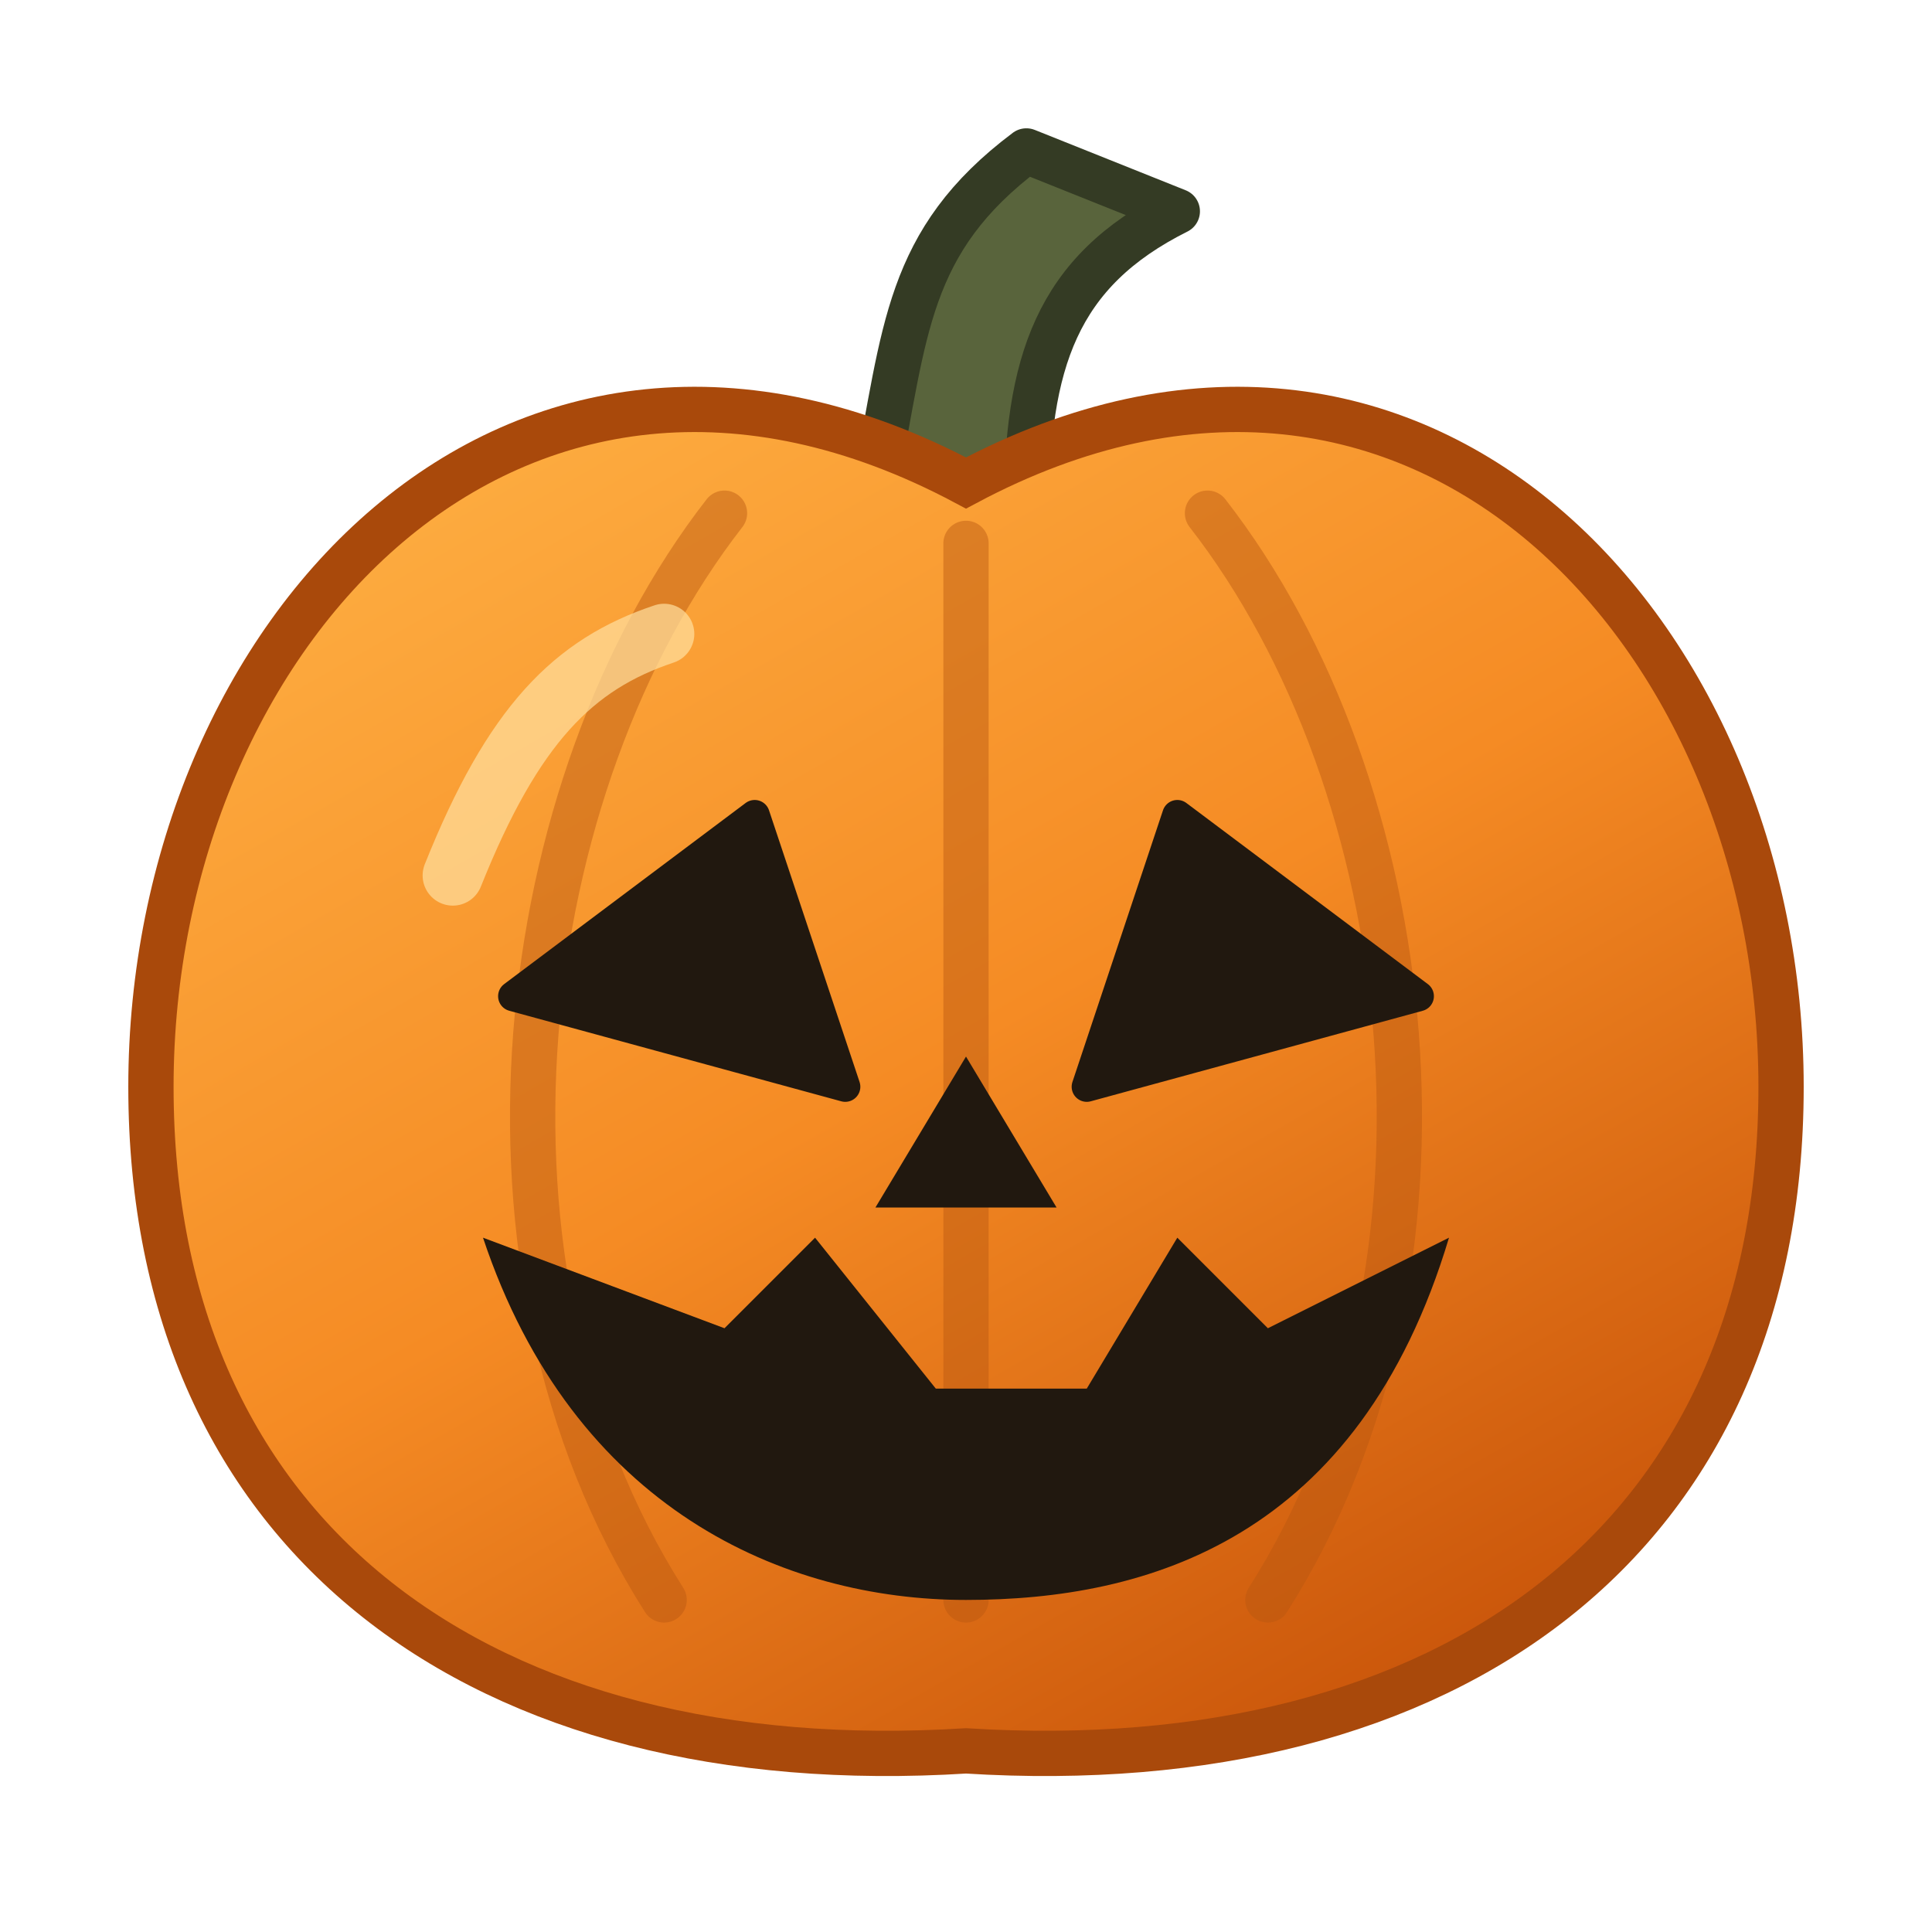
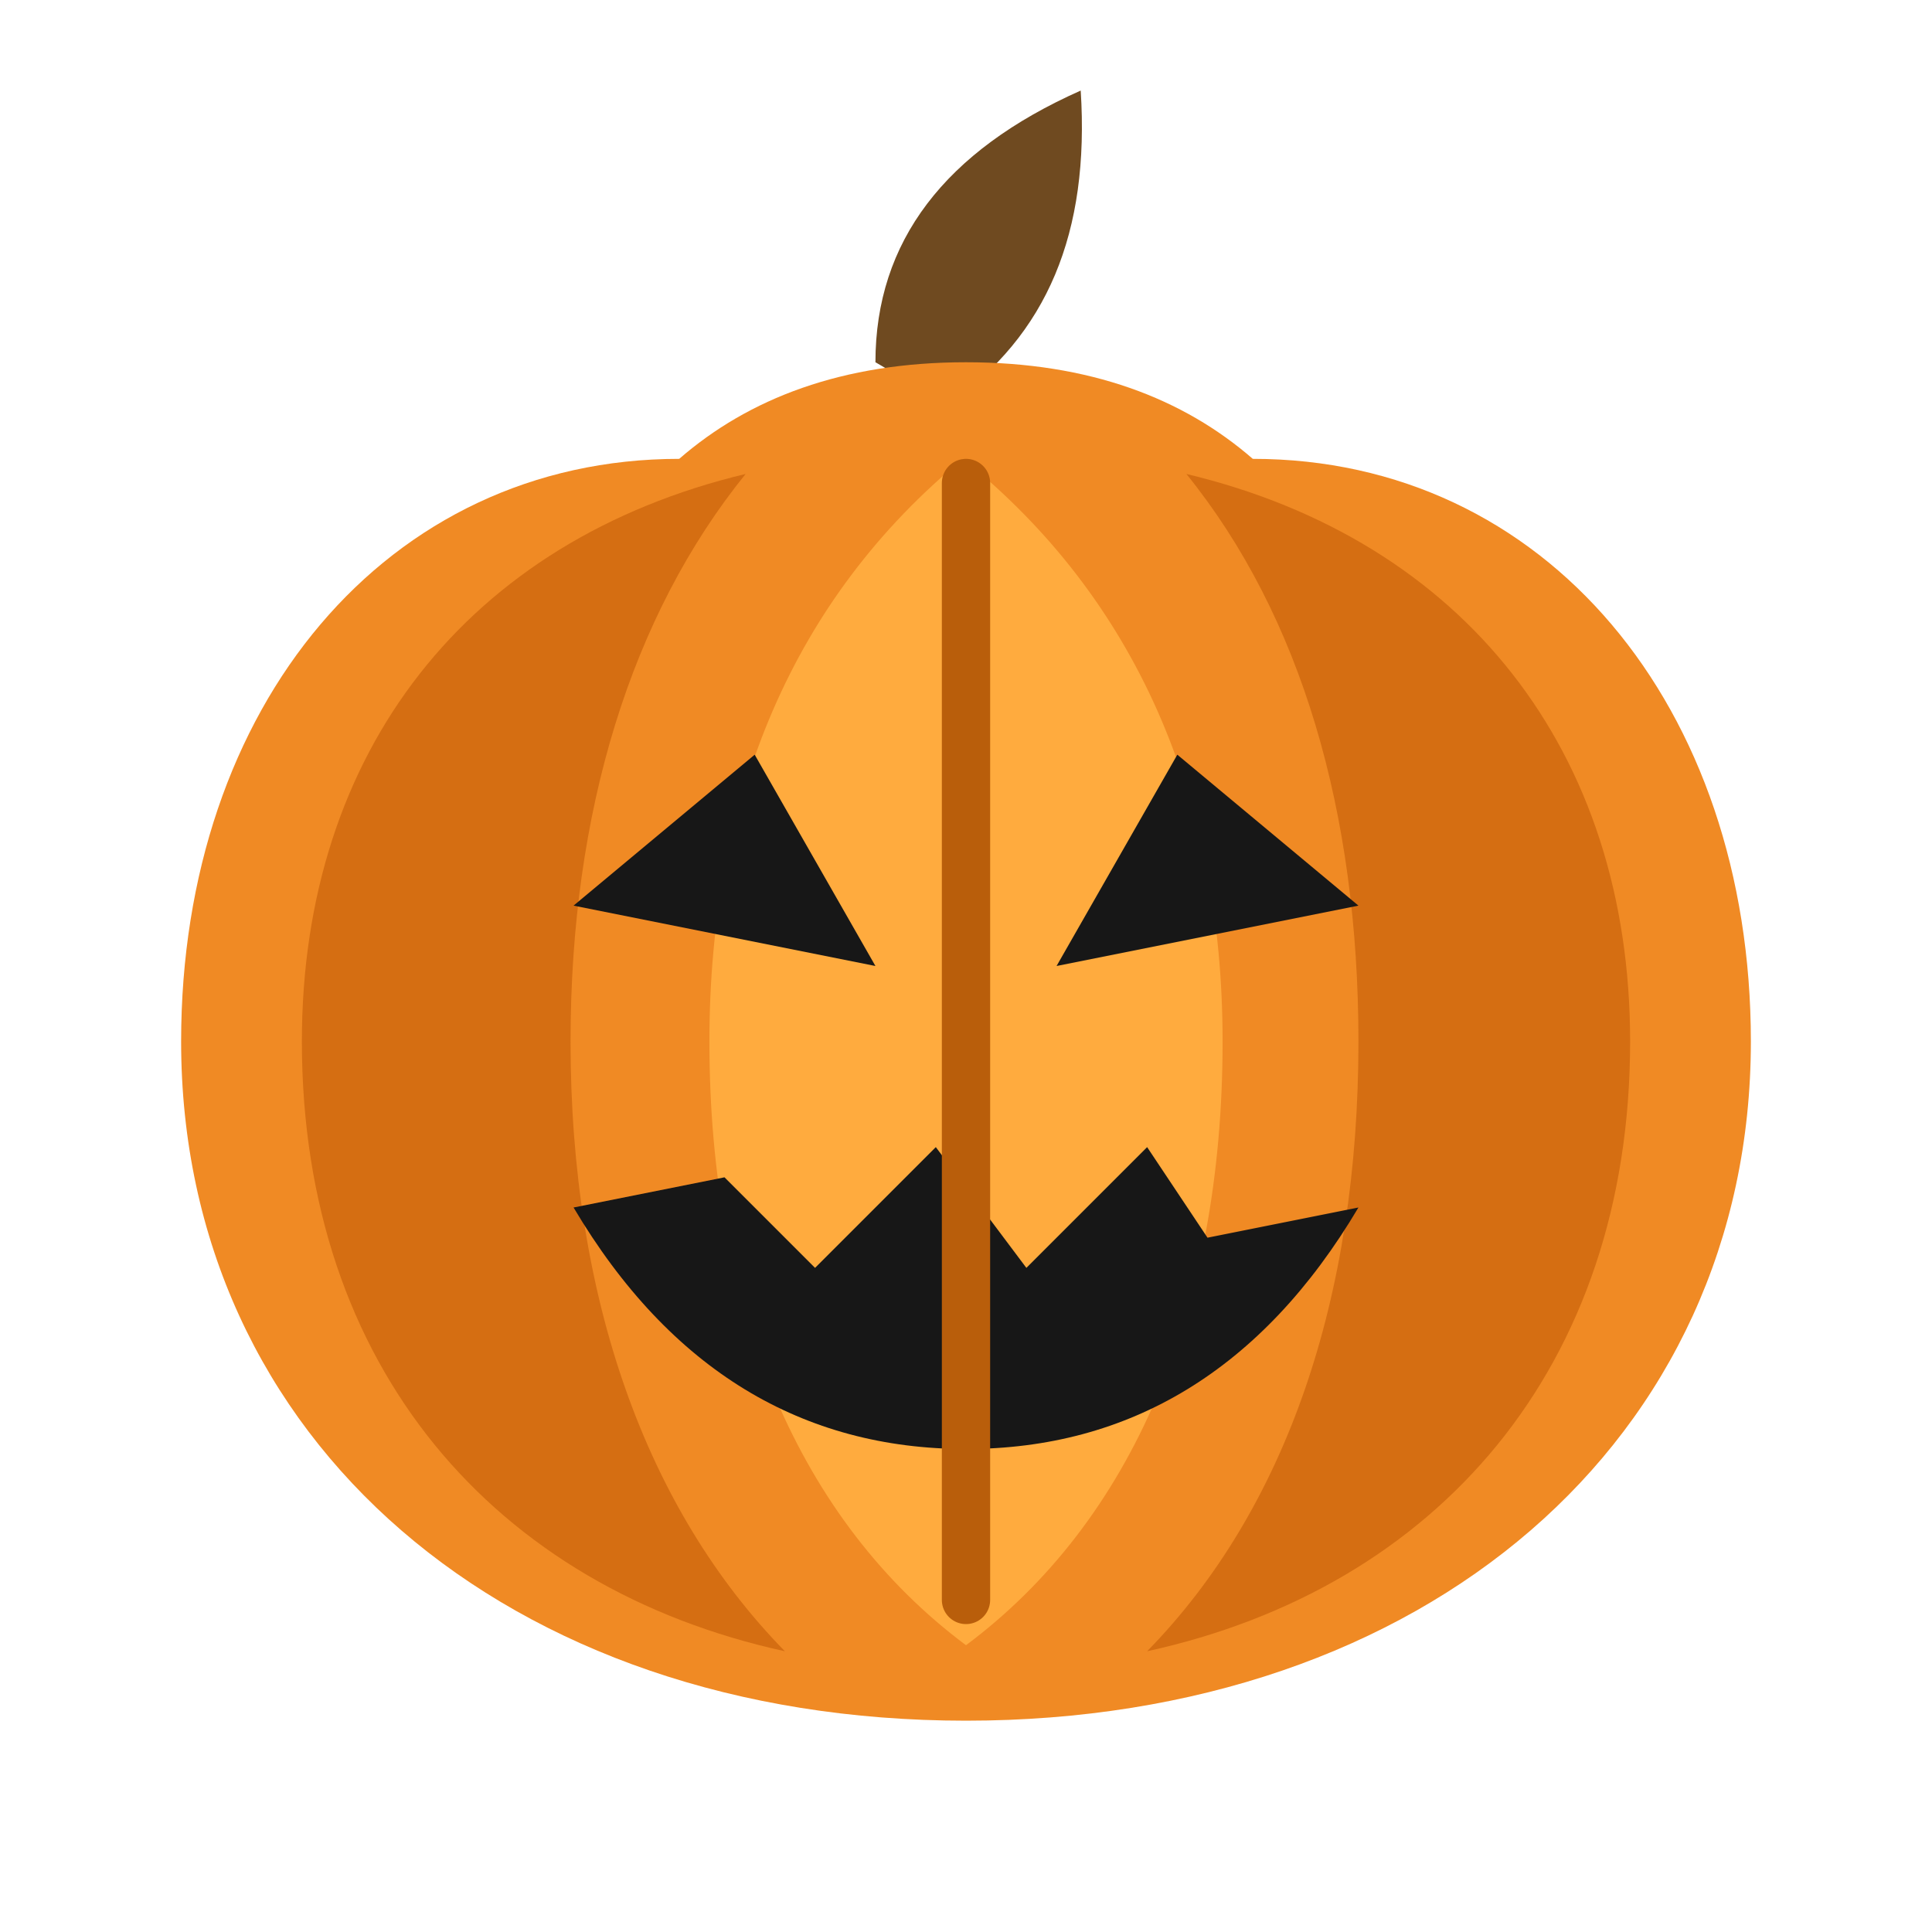
- <svg xmlns="http://www.w3.org/2000/svg" viewBox="0 0 64 64" aria-hidden="true" focusable="false">
-   <defs>
-     <linearGradient id="skin" x1="0" y1="0" x2="0.7" y2="1">
-       <stop stop-color="#ffb447" />
-       <stop offset=".55" stop-color="#f58b24" />
-       <stop offset="1" stop-color="#cb570b" />
-     </linearGradient>
-   </defs>
-   <path d="M29 16c1-5 1-8 5-11l5 2c-4 2-5 5-5 10" fill="#59643c" stroke="#343b24" stroke-width="1.5" stroke-linejoin="round" />
-   <path d="M32 16C17 8 5 21 5 36c0 15 11 23 27 22 16 1 27-7 27-22 0-15-12-28-27-20Z" fill="url(#skin)" stroke="#a9490b" stroke-width="1.5" />
-   <path d="M24 17c-7 9-9 25-2 36M40 17c7 9 9 25 2 36M32 18v35" fill="none" stroke="#b95710" stroke-opacity=".45" stroke-width="1.5" stroke-linecap="round" />
-   <path d="M15 29c2-5 4-7 7-8" fill="none" stroke="#ffe0a0" stroke-opacity=".7" stroke-width="2" stroke-linecap="round" />
-   <g fill="#21180f" stroke="#21180f" stroke-linejoin="round">
-     <path d="m17 33 8-6 3 9ZM47 33l-8-6-3 9Z" />
-     <path d="m32 35-3 5h6Z" stroke="none" />
-     <path d="m16 41 8 3 3-3 4 5h5l3-5 3 3 6-3c-3 10-10 12-16 12S19 50 16 41Z" stroke="none" />
-   </g>
+ <svg xmlns="http://www.w3.org/2000/svg" viewBox="0 0 64 64" role="img" aria-hidden="true">
+   <path fill="#6f4a20" d="M29 12c0-4 2.3-7 6.8-9 .3 4.7-1.1 8.1-4.4 10.4L29 12Z" />
+   <path fill="#f08a24" d="M32 12c-4.1 0-7.2 1.2-9.5 3.2C12.8 15.2 6 23.4 6 34.5 6 47.7 16.8 57 32 57s26-9.3 26-22.5c0-11.1-6.8-19.3-16.5-19.3C39.2 13.2 36.1 12 32 12Z" />
+   <path fill="#d56e12" d="M24.7 15.7c-3.8 4.7-5.8 11.2-5.8 18.8 0 8.5 2.5 15.5 7.1 20.2C16.4 52.6 10 45.3 10 34.5c0-9.6 5.5-16.6 14.7-18.8Zm14.6 0C43.1 20.4 45 26.9 45 34.5c0 8.5-2.4 15.5-7 20.2 9.6-2.1 16-9.4 16-20.2 0-9.6-5.5-16.6-14.7-18.8Z" />
+   <path fill="#ffab3e" d="M31.9 15.2c-5.6 4.6-8.4 11.2-8.4 19.3 0 8.9 3 15.9 8.5 20 5.5-4.1 8.5-11.1 8.5-20 0-8.1-2.9-14.7-8.6-19.3Z" />
+   <path fill="#171717" d="m19 30 6-5 4 7-10-2Zm26 0-6-5-4 7 10-2ZM19 40c3.2 5.4 7.6 8 13 8s9.8-2.6 13-8l-5 1-2-3-4 4-3-4-4 4-3-3-5 1Z" />
+   <path fill="none" stroke="#b95e0b" stroke-width="1.6" stroke-linecap="round" d="M32 16v37" />
</svg>
